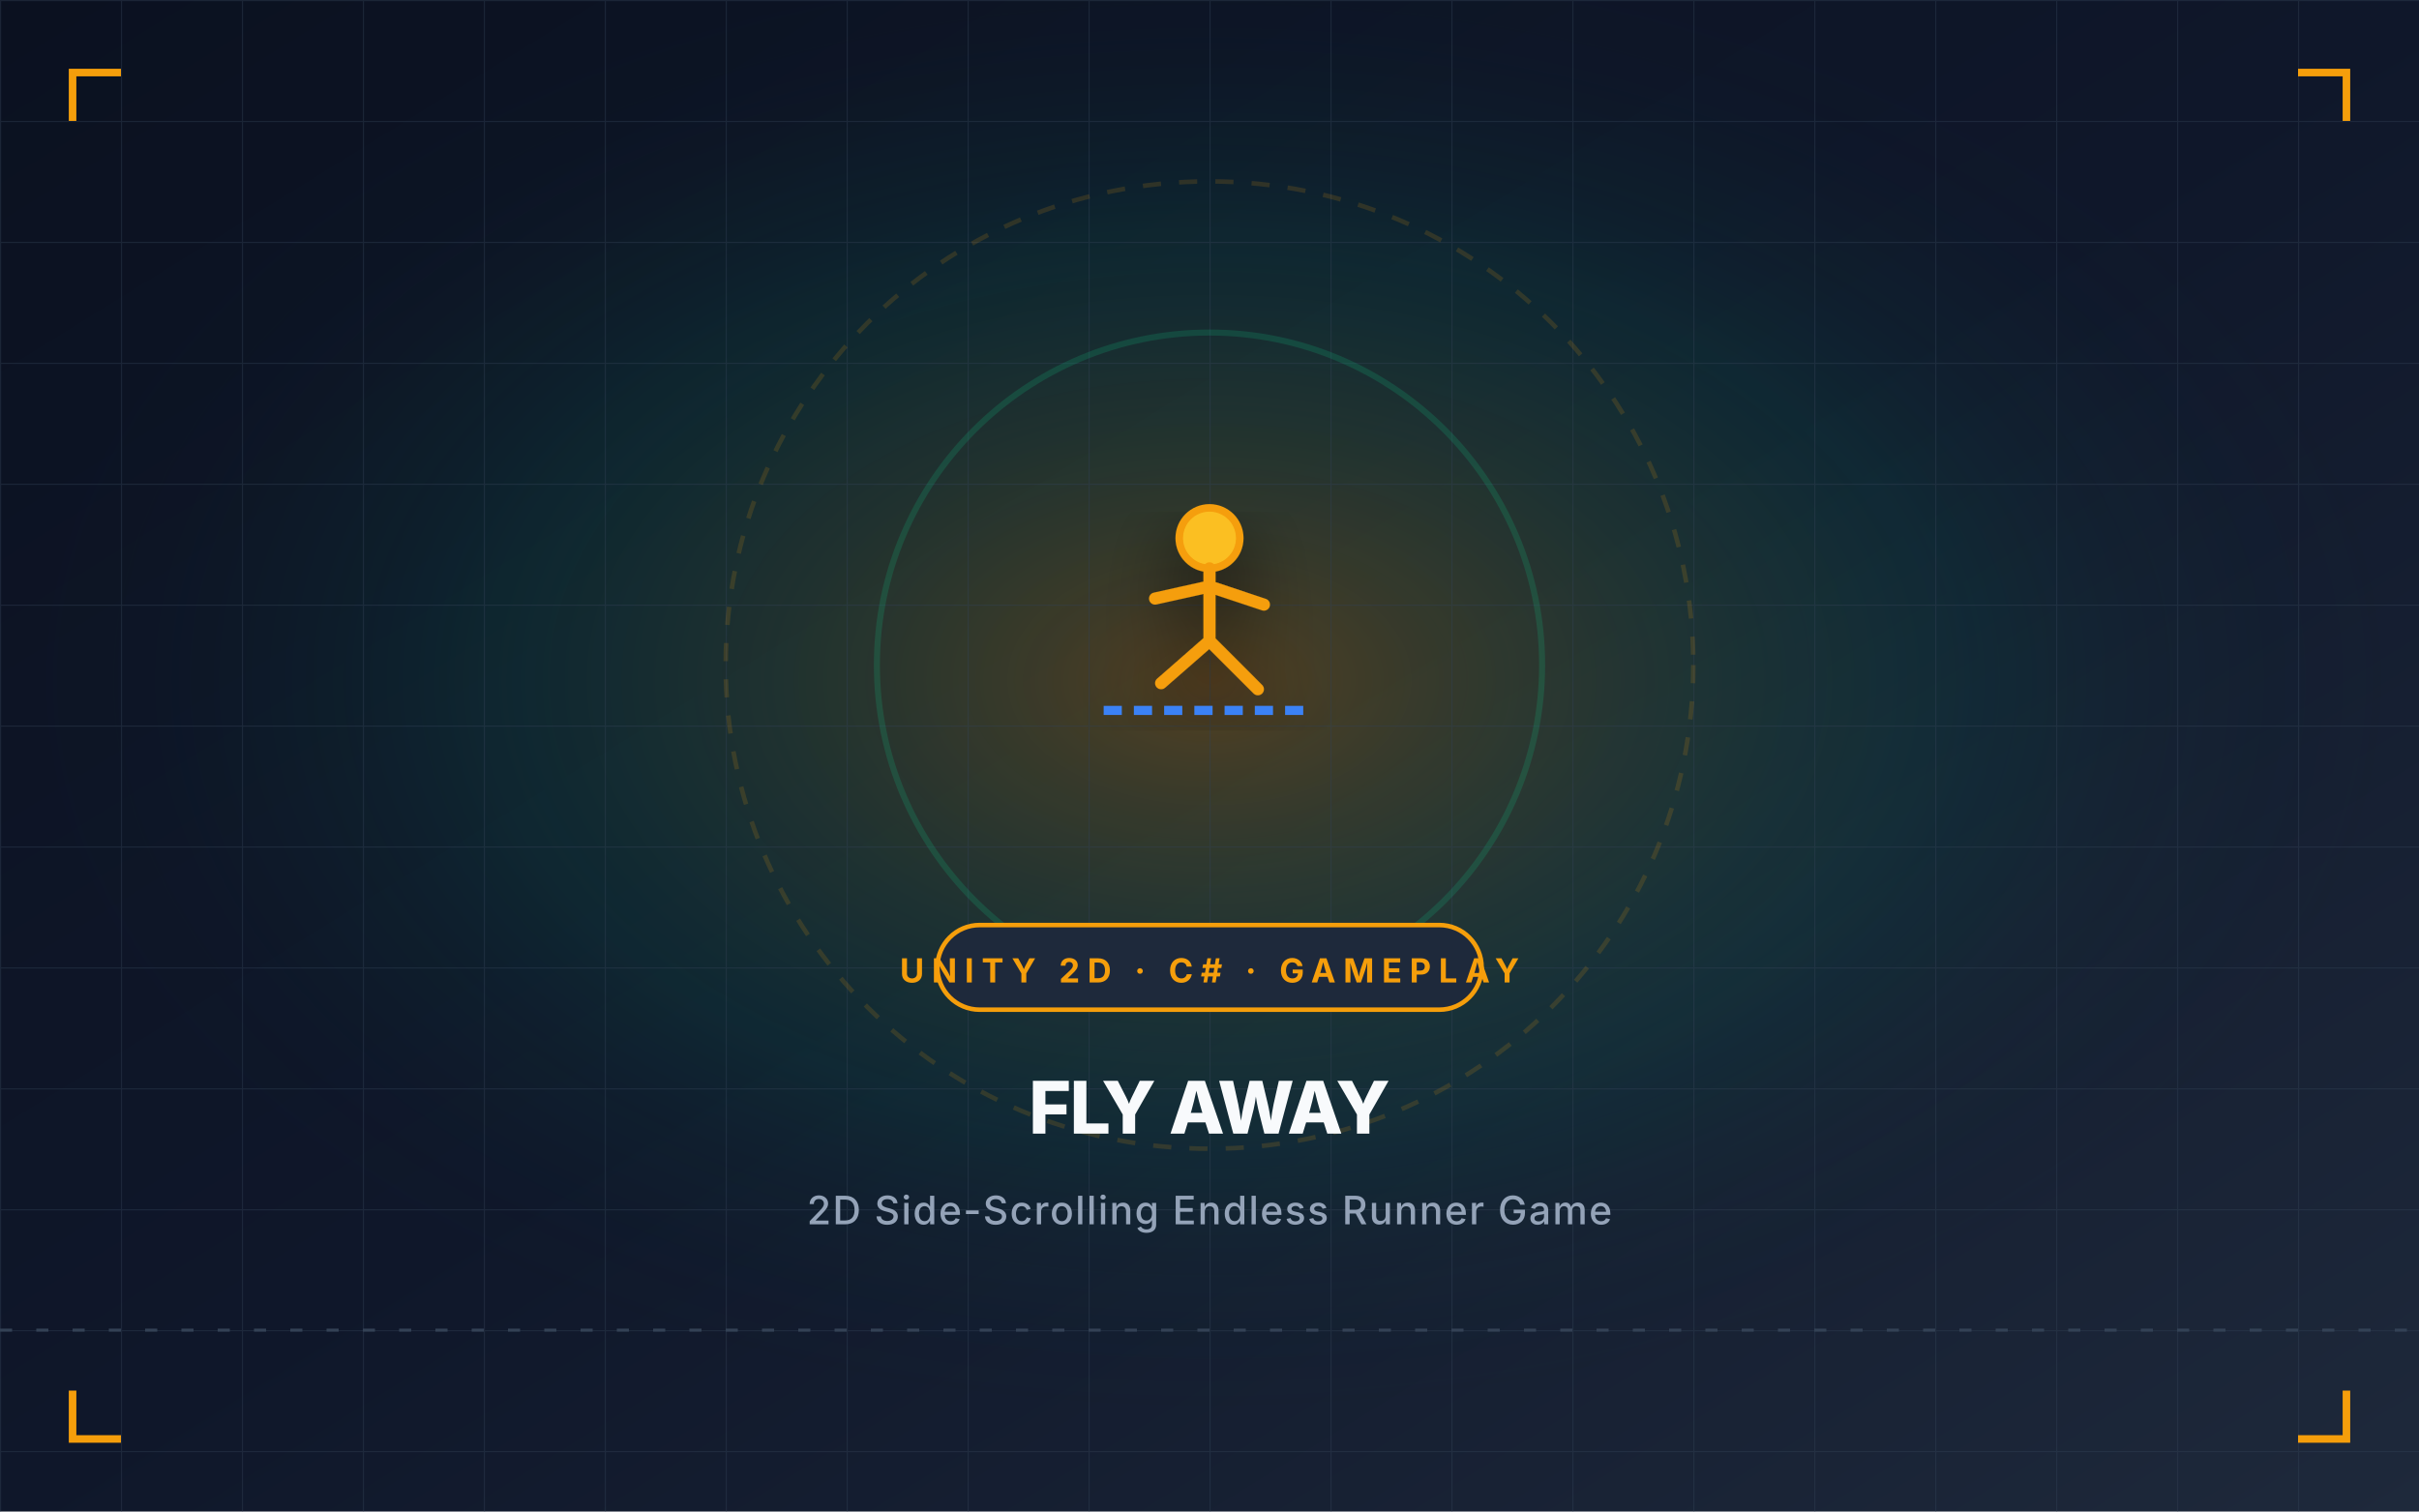
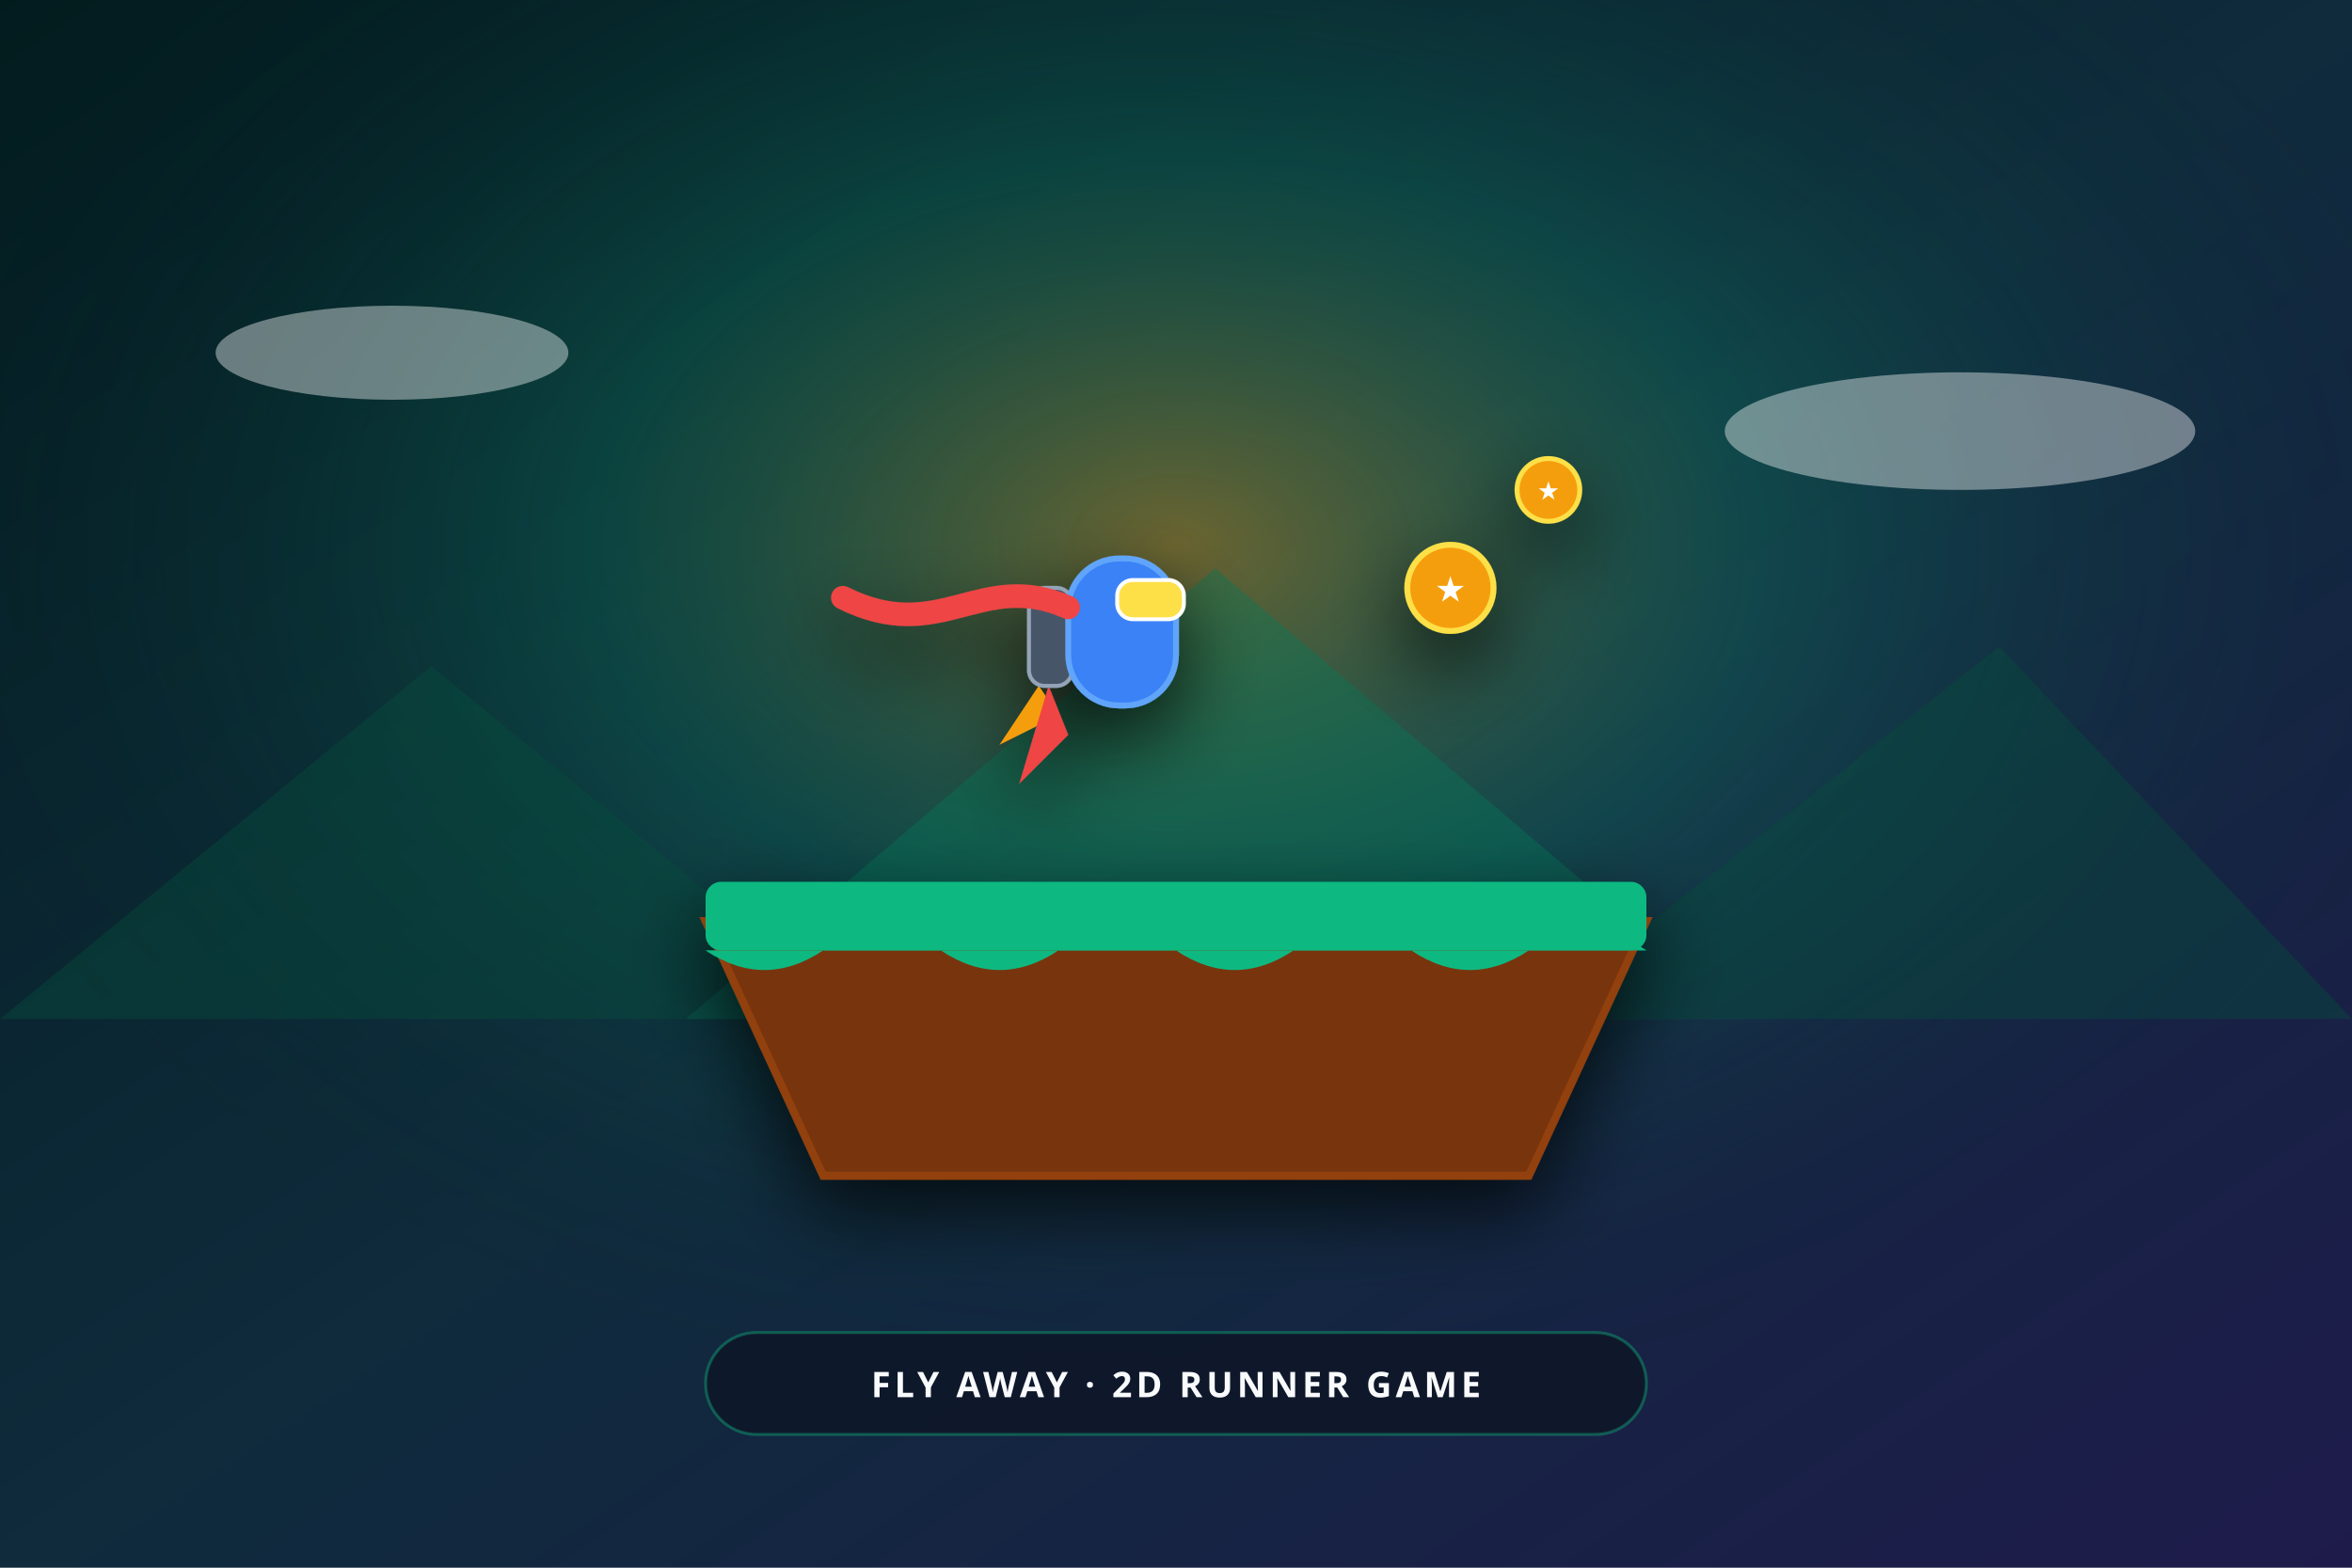
- <svg xmlns="http://www.w3.org/2000/svg" viewBox="0 0 800 500" width="100%" height="100%">
+ <svg xmlns="http://www.w3.org/2000/svg" viewBox="0 0 1200 800" width="100%" height="100%">
  <defs>
-     <linearGradient id="bgGrad" x1="0%" y1="0%" x2="100%" y2="100%">
-       <stop offset="0%" stop-color="#0b1120" />
-       <stop offset="50%" stop-color="#0f172a" />
-       <stop offset="100%" stop-color="#1e293b" />
+     <linearGradient id="bg" x1="0%" y1="0%" x2="100%" y2="100%">
+       <stop offset="0%" stop-color="#021c1e" />
+       <stop offset="50%" stop-color="#0f2b3c" />
+       <stop offset="100%" stop-color="#1e1b4b" />
    </linearGradient>
-     <radialGradient id="glow" cx="50%" cy="45%" r="50%">
-       <stop offset="0%" stop-color="#f59e0b" stop-opacity="0.3" />
-       <stop offset="60%" stop-color="#10b981" stop-opacity="0.1" />
-       <stop offset="100%" stop-color="#0b1120" stop-opacity="0" />
+     <radialGradient id="sunGlow" cx="50%" cy="35%" r="55%">
+       <stop offset="0%" stop-color="#fbbf24" stop-opacity="0.4" />
+       <stop offset="45%" stop-color="#10b981" stop-opacity="0.2" />
+       <stop offset="100%" stop-color="#021c1e" stop-opacity="0" />
    </radialGradient>
-     <pattern id="grid" width="40" height="40" patternUnits="userSpaceOnUse">
-       <path d="M 40 0 L 0 0 0 40" fill="none" stroke="#334155" stroke-width="0.75" stroke-opacity="0.4" />
-     </pattern>
-     <filter id="shadow" x="-10%" y="-10%" width="120%" height="120%">
-       <feDropShadow dx="0" dy="8" stdDeviation="12" flood-color="#000000" flood-opacity="0.6" />
+     <filter id="shadow" x="-20%" y="-20%" width="140%" height="140%">
+       <feDropShadow dx="0" dy="16" stdDeviation="20" flood-color="#000000" flood-opacity="0.75" />
    </filter>
  </defs>
-   <rect width="800" height="500" fill="url(#bgGrad)" />
-   <rect width="800" height="500" fill="url(#glow)" />
-   <rect width="800" height="500" fill="url(#grid)" />
-   <line x1="0" y1="440" x2="800" y2="440" stroke="#334155" stroke-width="1" stroke-dasharray="4,8" />
-   <circle cx="400" cy="220" r="160" fill="none" stroke="#f59e0b" stroke-opacity="0.15" stroke-width="1.5" stroke-dasharray="6,6" />
-   <circle cx="400" cy="220" r="110" fill="none" stroke="#10b981" stroke-opacity="0.2" stroke-width="2" />
-   <g transform="translate(400, 205)" filter="url(#shadow)">
-     <g transform="translate(-40, -45)">
-       <circle cx="40" cy="18" r="10" fill="#fbbf24" stroke="#f59e0b" stroke-width="2.5" />
-       <path d="M 40 28 L 40 52 L 56 68 M 40 52 L 24 66 M 22 38 L 40 34 L 58 40" fill="none" stroke="#f59e0b" stroke-width="4" stroke-linecap="round" stroke-linejoin="round" />
-       <line x1="5" y1="75" x2="75" y2="75" stroke="#3b82f6" stroke-width="3" stroke-dasharray="6,4" />
+   <rect width="1200" height="800" fill="url(#bg)" />
+   <rect width="1200" height="800" fill="url(#sunGlow)" />
+   <g opacity="0.4">
+     <ellipse cx="200" cy="180" rx="90" ry="24" fill="#ffffff" />
+     <ellipse cx="1000" cy="220" rx="120" ry="30" fill="#ffffff" />
+     <polygon points="0,520 220,340 440,520" fill="#064e3b" />
+     <polygon points="350,520 620,290 890,520" fill="#047857" />
+     <polygon points="780,520 1020,330 1200,520" fill="#064e3b" />
+   </g>
+   <g transform="translate(600, 360)" filter="url(#shadow)">
+     <polygon points="-240,110 240,110 180,240 -180,240" fill="#78350f" stroke="#92400e" stroke-width="4" />
+     <rect x="-240" y="90" width="480" height="35" rx="8" fill="#10b981" />
+     <path d="M -240 125 Q -210 145, -180 125 T -120 125 T -60 125 T 0 125 T 60 125 T 120 125 T 180 125 T 240 125" fill="#10b981" />
+     <g transform="translate(-40, -40)">
+       <polygon points="-30,30 -50,60 -20,45" fill="#f59e0b" />
+       <polygon points="-25,30 -40,80 -15,55" fill="#ef4444" />
+       <rect x="-35" y="-20" width="22" height="50" rx="8" fill="#475569" stroke="#94a3b8" stroke-width="2" />
+       <rect x="-15" y="-35" width="55" height="75" rx="26" fill="#3b82f6" stroke="#60a5fa" stroke-width="3" />
+       <rect x="10" y="-24" width="34" height="20" rx="8" fill="#fde047" stroke="#ffffff" stroke-width="2" />
+       <path d="M -15 -10 C -60 -30, -80 10, -130 -15" fill="none" stroke="#ef4444" stroke-width="12" stroke-linecap="round" />
+     </g>
+     <g transform="translate(140, -60)">
+       <circle cx="0" cy="0" r="22" fill="#f59e0b" stroke="#fde047" stroke-width="3" />
+       <text x="0" y="7" font-family="'Montserrat', sans-serif" font-size="18" font-weight="900" fill="#ffffff" text-anchor="middle">★</text>
+     </g>
+     <g transform="translate(190, -110)">
+       <circle cx="0" cy="0" r="16" fill="#f59e0b" stroke="#fde047" stroke-width="2.5" />
+       <text x="0" y="5" font-family="'Montserrat', sans-serif" font-size="13" font-weight="900" fill="#ffffff" text-anchor="middle">★</text>
    </g>
  </g>
-   <g transform="translate(400, 320)">
-     <rect x="-90" y="-14" width="180" height="28" rx="14" fill="#1e293b" stroke="#f59e0b" stroke-width="1.5" />
-     <text x="0" y="5" font-family="'Inter', -apple-system, sans-serif" font-size="11" font-weight="700" fill="#f59e0b" text-anchor="middle" letter-spacing="2.5">UNITY 2D · C# · GAMEPLAY</text>
+   <g transform="translate(600, 710)">
+     <rect x="-240" y="-30" width="480" height="52" rx="26" fill="#0f172a" fill-opacity="0.92" stroke="rgba(16, 185, 129, 0.4)" stroke-width="1.5" />
+     <text x="0" y="3" font-family="'Montserrat', sans-serif" font-size="18" font-weight="900" fill="#f8fafc" text-anchor="middle" letter-spacing="2">FLY AWAY · 2D RUNNER GAME</text>
  </g>
-   <text x="400" y="375" font-family="'Inter', -apple-system, sans-serif" font-size="24" font-weight="800" fill="#f8fafc" text-anchor="middle" letter-spacing="-0.5">FLY AWAY</text>
-   <text x="400" y="405" font-family="'Inter', -apple-system, sans-serif" font-size="13" font-weight="500" fill="#94a3b8" text-anchor="middle" letter-spacing="0.5">2D Side-Scrolling Endless Runner Game</text>
-   <path d="M 24 40 L 24 24 L 40 24" fill="none" stroke="#f59e0b" stroke-width="2.5" />
-   <path d="M 776 40 L 776 24 L 760 24" fill="none" stroke="#f59e0b" stroke-width="2.5" />
-   <path d="M 24 460 L 24 476 L 40 476" fill="none" stroke="#f59e0b" stroke-width="2.5" />
-   <path d="M 776 460 L 776 476 L 760 476" fill="none" stroke="#f59e0b" stroke-width="2.5" />
</svg>
